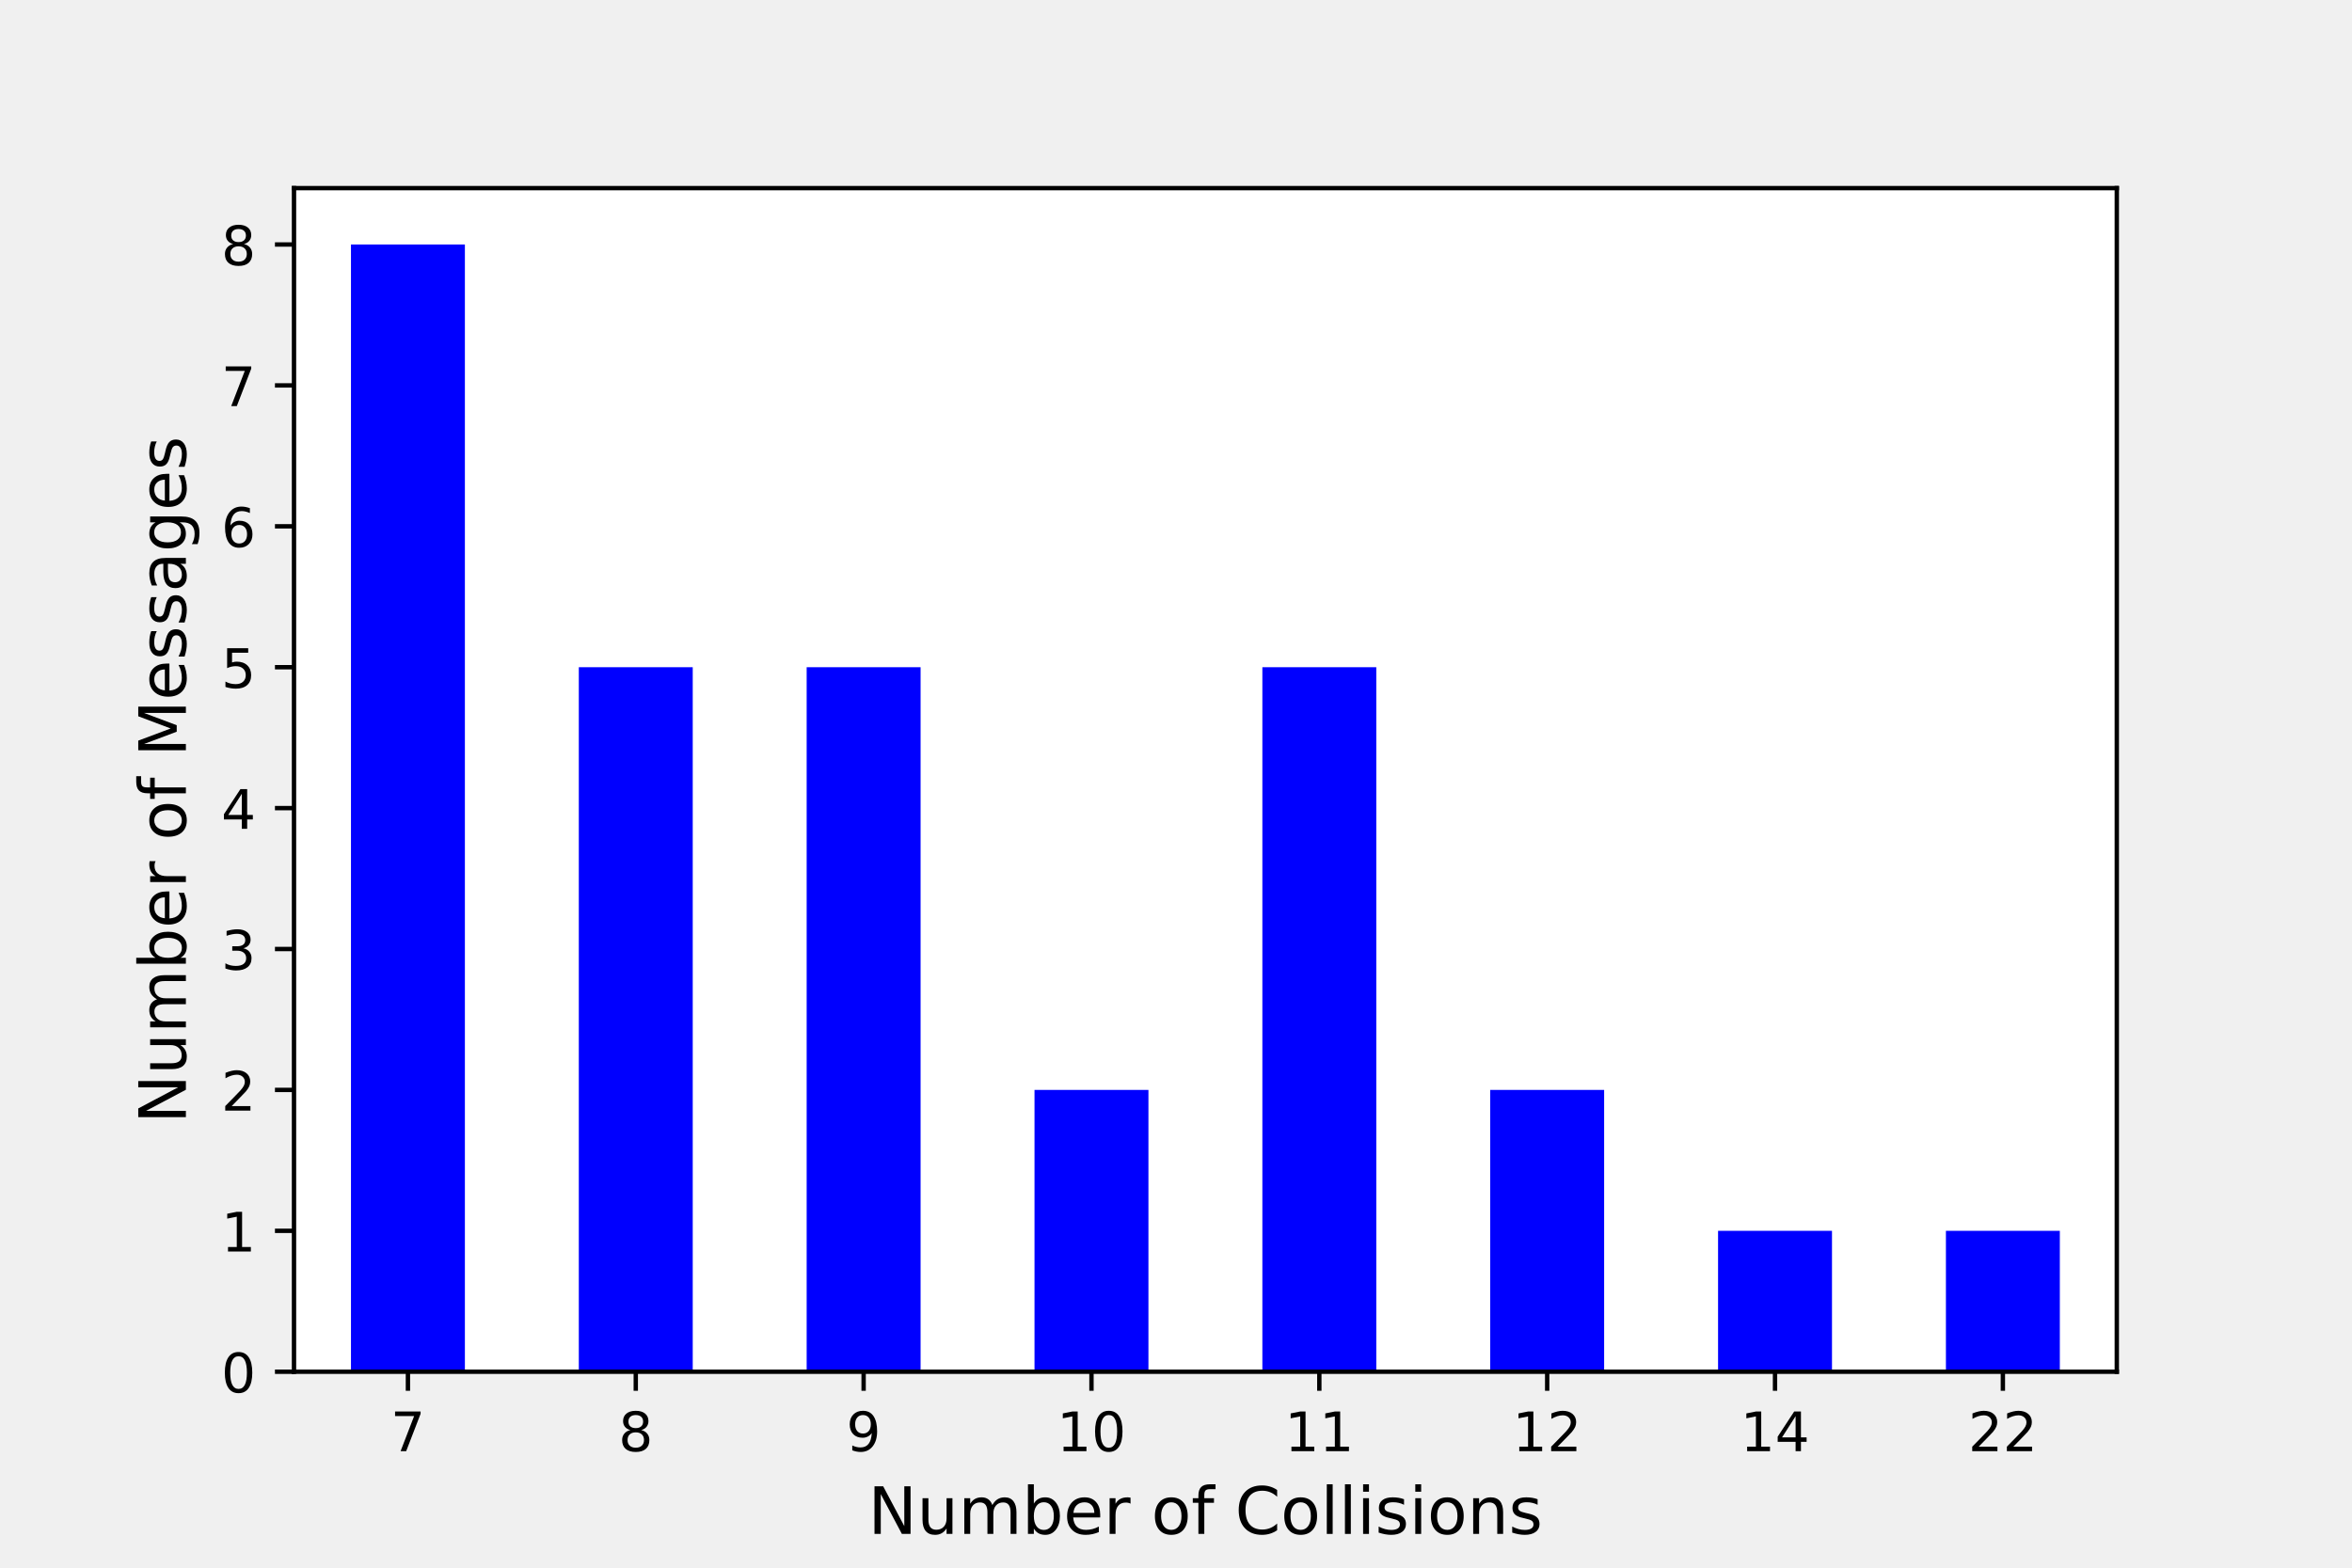
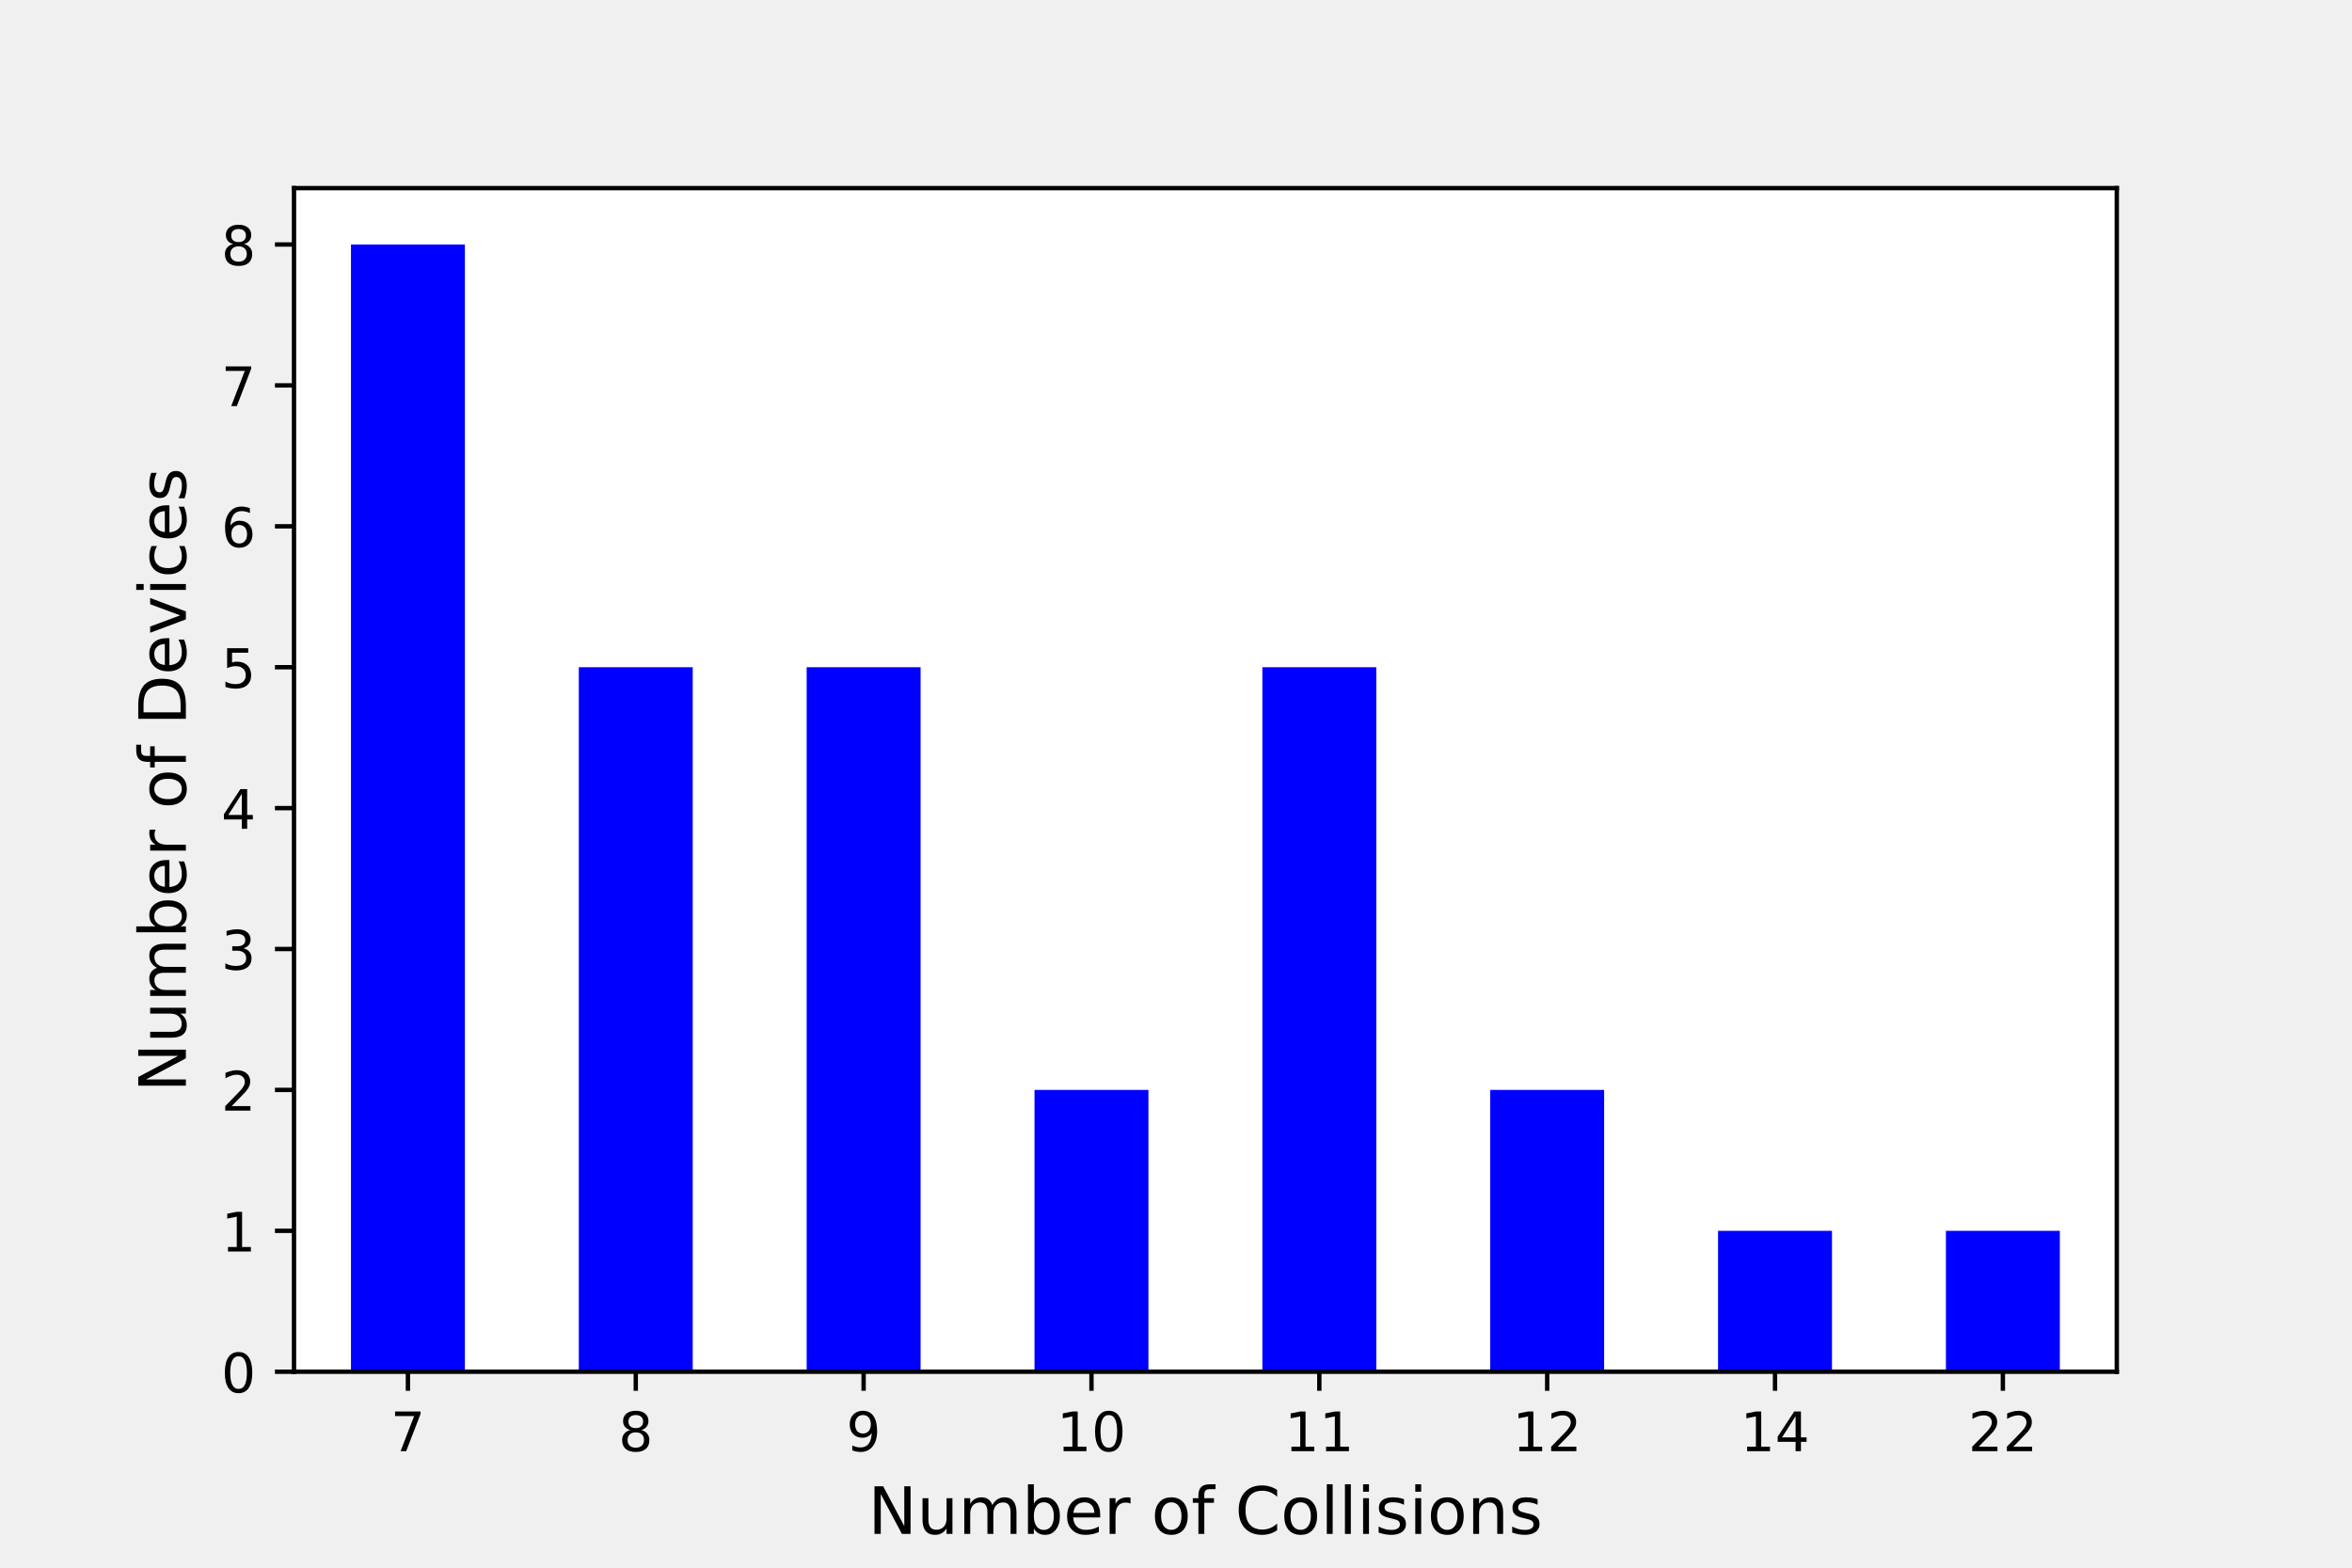
<svg xmlns="http://www.w3.org/2000/svg" xmlns:xlink="http://www.w3.org/1999/xlink" height="288pt" version="1.1" viewBox="0 0 432 288" width="432pt">
  <defs>
    <style type="text/css">*{stroke-linecap:butt;stroke-linejoin:round;}</style>
  </defs>
  <g id="figure_1">
    <g id="patch_1">
      <path d="M 0 288  L 432 288  L 432 0  L 0 0  z " style="fill:none;" />
    </g>
    <g id="axes_1">
      <g id="patch_2">
        <path d="M 54 252  L 388.8 252  L 388.8 34.56  L 54 34.56  z " style="fill:#ffffff;" />
      </g>
      <g id="patch_3">
-         <path clip-path="url(#p13e2763dd9)" d="M 64.463 252  L 85.388 252  L 85.388 44.914  L 64.463 44.914  z " style="fill:#0000ff;" />
+         <path clip-path="url(#pd22733f2b3)" d="M 64.463 252  L 85.388 252  L 85.388 44.914  L 64.463 44.914  z " style="fill:#0000ff;" />
      </g>
      <g id="patch_4">
-         <path clip-path="url(#p13e2763dd9)" d="M 106.312 252  L 127.237 252  L 127.237 122.571  L 106.312 122.571  z " style="fill:#0000ff;" />
+         <path clip-path="url(#pd22733f2b3)" d="M 106.312 252  L 127.237 252  L 127.237 122.571  L 106.312 122.571  z " style="fill:#0000ff;" />
      </g>
      <g id="patch_5">
-         <path clip-path="url(#p13e2763dd9)" d="M 148.162 252  L 169.088 252  L 169.088 122.571  L 148.162 122.571  z " style="fill:#0000ff;" />
+         <path clip-path="url(#pd22733f2b3)" d="M 148.162 252  L 169.088 252  L 169.088 122.571  L 148.162 122.571  z " style="fill:#0000ff;" />
      </g>
      <g id="patch_6">
-         <path clip-path="url(#p13e2763dd9)" d="M 190.012 252  L 210.938 252  L 210.938 200.229  L 190.012 200.229  z " style="fill:#0000ff;" />
+         <path clip-path="url(#pd22733f2b3)" d="M 190.012 252  L 210.938 252  L 210.938 200.229  L 190.012 200.229  z " style="fill:#0000ff;" />
      </g>
      <g id="patch_7">
-         <path clip-path="url(#p13e2763dd9)" d="M 231.863 252  L 252.787 252  L 252.787 122.571  L 231.863 122.571  z " style="fill:#0000ff;" />
+         <path clip-path="url(#pd22733f2b3)" d="M 231.863 252  L 252.787 252  L 252.787 122.571  L 231.863 122.571  z " style="fill:#0000ff;" />
      </g>
      <g id="patch_8">
-         <path clip-path="url(#p13e2763dd9)" d="M 273.712 252  L 294.637 252  L 294.637 200.229  L 273.712 200.229  z " style="fill:#0000ff;" />
+         <path clip-path="url(#pd22733f2b3)" d="M 273.712 252  L 294.637 252  L 294.637 200.229  L 273.712 200.229  z " style="fill:#0000ff;" />
      </g>
      <g id="patch_9">
-         <path clip-path="url(#p13e2763dd9)" d="M 315.562 252  L 336.488 252  L 336.488 226.114  L 315.562 226.114  z " style="fill:#0000ff;" />
+         <path clip-path="url(#pd22733f2b3)" d="M 315.562 252  L 336.488 252  L 336.488 226.114  L 315.562 226.114  z " style="fill:#0000ff;" />
      </g>
      <g id="patch_10">
-         <path clip-path="url(#p13e2763dd9)" d="M 357.413 252  L 378.337 252  L 378.337 226.114  L 357.413 226.114  z " style="fill:#0000ff;" />
+         <path clip-path="url(#pd22733f2b3)" d="M 357.413 252  L 378.337 252  L 378.337 226.114  L 357.413 226.114  z " style="fill:#0000ff;" />
      </g>
      <g id="matplotlib.axis_1">
        <g id="xtick_1">
          <g id="line2d_1">
            <defs>
-               <path d="M 0 0  L 0 3.5  " id="m85ce30433f" style="stroke:#000000;stroke-width:0.8;" />
+               <path d="M 0 0  L 0 3.5  " id="mb7567e15d9" style="stroke:#000000;stroke-width:0.8;" />
            </defs>
            <g>
-               <use style="stroke:#000000;stroke-width:0.8;" x="74.925" xlink:href="#m85ce30433f" y="252" />
+               <use style="stroke:#000000;stroke-width:0.8;" x="74.925" xlink:href="#mb7567e15d9" y="252" />
            </g>
          </g>
          <g id="text_1">
            <g transform="translate(71.74375 266.5984)scale(0.1 -0.1)">
              <defs>
                <path d="M 8.203 72.906  L 55.078 72.906  L 55.078 68.703  L 28.609 0  L 18.312 0  L 43.219 64.594  L 8.203 64.594  z " id="DejaVuSans-55" />
              </defs>
              <use xlink:href="#DejaVuSans-55" />
            </g>
          </g>
        </g>
        <g id="xtick_2">
          <g id="line2d_2">
            <g>
-               <use style="stroke:#000000;stroke-width:0.8;" x="116.775" xlink:href="#m85ce30433f" y="252" />
+               <use style="stroke:#000000;stroke-width:0.8;" x="116.775" xlink:href="#mb7567e15d9" y="252" />
            </g>
          </g>
          <g id="text_2">
            <g transform="translate(113.5938 266.5984)scale(0.1 -0.1)">
              <defs>
                <path d="M 31.781 34.625  Q 24.75 34.625 20.719 30.859  Q 16.703 27.094 16.703 20.516  Q 16.703 13.922 20.719 10.156  Q 24.75 6.391 31.781 6.391  Q 38.812 6.391 42.859 10.172  Q 46.922 13.969 46.922 20.516  Q 46.922 27.094 42.891 30.859  Q 38.875 34.625 31.781 34.625  z M 21.922 38.812  Q 15.578 40.375 12.031 44.719  Q 8.5 49.078 8.5 55.328  Q 8.5 64.062 14.719 69.141  Q 20.953 74.219 31.781 74.219  Q 42.672 74.219 48.875 69.141  Q 55.078 64.062 55.078 55.328  Q 55.078 49.078 51.531 44.719  Q 48 40.375 41.703 38.812  Q 48.828 37.156 52.797 32.312  Q 56.781 27.484 56.781 20.516  Q 56.781 9.906 50.312 4.234  Q 43.844 -1.422 31.781 -1.422  Q 19.734 -1.422 13.25 4.234  Q 6.781 9.906 6.781 20.516  Q 6.781 27.484 10.781 32.312  Q 14.797 37.156 21.922 38.812  z M 18.312 54.391  Q 18.312 48.734 21.844 45.562  Q 25.391 42.391 31.781 42.391  Q 38.141 42.391 41.719 45.562  Q 45.312 48.734 45.312 54.391  Q 45.312 60.062 41.719 63.234  Q 38.141 66.406 31.781 66.406  Q 25.391 66.406 21.844 63.234  Q 18.312 60.062 18.312 54.391  z " id="DejaVuSans-56" />
              </defs>
              <use xlink:href="#DejaVuSans-56" />
            </g>
          </g>
        </g>
        <g id="xtick_3">
          <g id="line2d_3">
            <g>
-               <use style="stroke:#000000;stroke-width:0.8;" x="158.625" xlink:href="#m85ce30433f" y="252" />
+               <use style="stroke:#000000;stroke-width:0.8;" x="158.625" xlink:href="#mb7567e15d9" y="252" />
            </g>
          </g>
          <g id="text_3">
            <g transform="translate(155.4437 266.5984)scale(0.1 -0.1)">
              <defs>
                <path d="M 10.984 1.516  L 10.984 10.5  Q 14.703 8.734 18.5 7.812  Q 22.312 6.891 25.984 6.891  Q 35.75 6.891 40.891 13.453  Q 46.047 20.016 46.781 33.406  Q 43.953 29.203 39.594 26.953  Q 35.25 24.703 29.984 24.703  Q 19.047 24.703 12.672 31.312  Q 6.297 37.938 6.297 49.422  Q 6.297 60.641 12.938 67.422  Q 19.578 74.219 30.609 74.219  Q 43.266 74.219 49.922 64.516  Q 56.594 54.828 56.594 36.375  Q 56.594 19.141 48.406 8.859  Q 40.234 -1.422 26.422 -1.422  Q 22.703 -1.422 18.891 -0.688  Q 15.094 0.047 10.984 1.516  z M 30.609 32.422  Q 37.25 32.422 41.125 36.953  Q 45.016 41.5 45.016 49.422  Q 45.016 57.281 41.125 61.844  Q 37.25 66.406 30.609 66.406  Q 23.969 66.406 20.094 61.844  Q 16.219 57.281 16.219 49.422  Q 16.219 41.5 20.094 36.953  Q 23.969 32.422 30.609 32.422  z " id="DejaVuSans-57" />
              </defs>
              <use xlink:href="#DejaVuSans-57" />
            </g>
          </g>
        </g>
        <g id="xtick_4">
          <g id="line2d_4">
            <g>
-               <use style="stroke:#000000;stroke-width:0.8;" x="200.475" xlink:href="#m85ce30433f" y="252" />
+               <use style="stroke:#000000;stroke-width:0.8;" x="200.475" xlink:href="#mb7567e15d9" y="252" />
            </g>
          </g>
          <g id="text_4">
            <g transform="translate(194.1125 266.5984)scale(0.1 -0.1)">
              <defs>
                <path d="M 12.406 8.297  L 28.516 8.297  L 28.516 63.922  L 10.984 60.406  L 10.984 69.391  L 28.422 72.906  L 38.281 72.906  L 38.281 8.297  L 54.391 8.297  L 54.391 0  L 12.406 0  z " id="DejaVuSans-49" />
                <path d="M 31.781 66.406  Q 24.172 66.406 20.328 58.906  Q 16.5 51.422 16.5 36.375  Q 16.5 21.391 20.328 13.891  Q 24.172 6.391 31.781 6.391  Q 39.453 6.391 43.281 13.891  Q 47.125 21.391 47.125 36.375  Q 47.125 51.422 43.281 58.906  Q 39.453 66.406 31.781 66.406  z M 31.781 74.219  Q 44.047 74.219 50.516 64.516  Q 56.984 54.828 56.984 36.375  Q 56.984 17.969 50.516 8.266  Q 44.047 -1.422 31.781 -1.422  Q 19.531 -1.422 13.062 8.266  Q 6.594 17.969 6.594 36.375  Q 6.594 54.828 13.062 64.516  Q 19.531 74.219 31.781 74.219  z " id="DejaVuSans-48" />
              </defs>
              <use xlink:href="#DejaVuSans-49" />
              <use x="63.623" xlink:href="#DejaVuSans-48" />
            </g>
          </g>
        </g>
        <g id="xtick_5">
          <g id="line2d_5">
            <g>
-               <use style="stroke:#000000;stroke-width:0.8;" x="242.325" xlink:href="#m85ce30433f" y="252" />
+               <use style="stroke:#000000;stroke-width:0.8;" x="242.325" xlink:href="#mb7567e15d9" y="252" />
            </g>
          </g>
          <g id="text_5">
            <g transform="translate(235.9625 266.5984)scale(0.1 -0.1)">
              <use xlink:href="#DejaVuSans-49" />
              <use x="63.623" xlink:href="#DejaVuSans-49" />
            </g>
          </g>
        </g>
        <g id="xtick_6">
          <g id="line2d_6">
            <g>
-               <use style="stroke:#000000;stroke-width:0.8;" x="284.175" xlink:href="#m85ce30433f" y="252" />
+               <use style="stroke:#000000;stroke-width:0.8;" x="284.175" xlink:href="#mb7567e15d9" y="252" />
            </g>
          </g>
          <g id="text_6">
            <g transform="translate(277.8125 266.5984)scale(0.1 -0.1)">
              <defs>
                <path d="M 19.188 8.297  L 53.609 8.297  L 53.609 0  L 7.328 0  L 7.328 8.297  Q 12.938 14.109 22.625 23.891  Q 32.328 33.688 34.812 36.531  Q 39.547 41.844 41.422 45.531  Q 43.312 49.219 43.312 52.781  Q 43.312 58.594 39.234 62.25  Q 35.156 65.922 28.609 65.922  Q 23.969 65.922 18.812 64.312  Q 13.672 62.703 7.812 59.422  L 7.812 69.391  Q 13.766 71.781 18.938 73  Q 24.125 74.219 28.422 74.219  Q 39.75 74.219 46.484 68.547  Q 53.219 62.891 53.219 53.422  Q 53.219 48.922 51.531 44.891  Q 49.859 40.875 45.406 35.406  Q 44.188 33.984 37.641 27.219  Q 31.109 20.453 19.188 8.297  z " id="DejaVuSans-50" />
              </defs>
              <use xlink:href="#DejaVuSans-49" />
              <use x="63.623" xlink:href="#DejaVuSans-50" />
            </g>
          </g>
        </g>
        <g id="xtick_7">
          <g id="line2d_7">
            <g>
-               <use style="stroke:#000000;stroke-width:0.8;" x="326.025" xlink:href="#m85ce30433f" y="252" />
+               <use style="stroke:#000000;stroke-width:0.8;" x="326.025" xlink:href="#mb7567e15d9" y="252" />
            </g>
          </g>
          <g id="text_7">
            <g transform="translate(319.6625 266.5984)scale(0.1 -0.1)">
              <defs>
                <path d="M 37.797 64.312  L 12.891 25.391  L 37.797 25.391  z M 35.203 72.906  L 47.609 72.906  L 47.609 25.391  L 58.016 25.391  L 58.016 17.188  L 47.609 17.188  L 47.609 0  L 37.797 0  L 37.797 17.188  L 4.891 17.188  L 4.891 26.703  z " id="DejaVuSans-52" />
              </defs>
              <use xlink:href="#DejaVuSans-49" />
              <use x="63.623" xlink:href="#DejaVuSans-52" />
            </g>
          </g>
        </g>
        <g id="xtick_8">
          <g id="line2d_8">
            <g>
-               <use style="stroke:#000000;stroke-width:0.8;" x="367.875" xlink:href="#m85ce30433f" y="252" />
+               <use style="stroke:#000000;stroke-width:0.8;" x="367.875" xlink:href="#mb7567e15d9" y="252" />
            </g>
          </g>
          <g id="text_8">
            <g transform="translate(361.5125 266.5984)scale(0.1 -0.1)">
              <use xlink:href="#DejaVuSans-50" />
              <use x="63.623" xlink:href="#DejaVuSans-50" />
            </g>
          </g>
        </g>
        <g id="text_9">
          <g transform="translate(159.4462 281.7962)scale(0.12 -0.12)">
            <defs>
              <path d="M 9.812 72.906  L 23.094 72.906  L 55.422 11.922  L 55.422 72.906  L 64.984 72.906  L 64.984 0  L 51.703 0  L 19.391 60.984  L 19.391 0  L 9.812 0  z " id="DejaVuSans-78" />
              <path d="M 8.5 21.578  L 8.5 54.688  L 17.484 54.688  L 17.484 21.922  Q 17.484 14.156 20.5 10.266  Q 23.531 6.391 29.594 6.391  Q 36.859 6.391 41.078 11.031  Q 45.312 15.672 45.312 23.688  L 45.312 54.688  L 54.297 54.688  L 54.297 0  L 45.312 0  L 45.312 8.406  Q 42.047 3.422 37.719 1  Q 33.406 -1.422 27.688 -1.422  Q 18.266 -1.422 13.375 4.438  Q 8.5 10.297 8.5 21.578  z M 31.109 56  z " id="DejaVuSans-117" />
              <path d="M 52 44.188  Q 55.375 50.25 60.062 53.125  Q 64.75 56 71.094 56  Q 79.641 56 84.281 50.016  Q 88.922 44.047 88.922 33.016  L 88.922 0  L 79.891 0  L 79.891 32.719  Q 79.891 40.578 77.094 44.375  Q 74.312 48.188 68.609 48.188  Q 61.625 48.188 57.562 43.547  Q 53.516 38.922 53.516 30.906  L 53.516 0  L 44.484 0  L 44.484 32.719  Q 44.484 40.625 41.703 44.406  Q 38.922 48.188 33.109 48.188  Q 26.219 48.188 22.156 43.531  Q 18.109 38.875 18.109 30.906  L 18.109 0  L 9.078 0  L 9.078 54.688  L 18.109 54.688  L 18.109 46.188  Q 21.188 51.219 25.484 53.609  Q 29.781 56 35.688 56  Q 41.656 56 45.828 52.969  Q 50 49.953 52 44.188  z " id="DejaVuSans-109" />
              <path d="M 48.688 27.297  Q 48.688 37.203 44.609 42.844  Q 40.531 48.484 33.406 48.484  Q 26.266 48.484 22.188 42.844  Q 18.109 37.203 18.109 27.297  Q 18.109 17.391 22.188 11.75  Q 26.266 6.109 33.406 6.109  Q 40.531 6.109 44.609 11.75  Q 48.688 17.391 48.688 27.297  z M 18.109 46.391  Q 20.953 51.266 25.266 53.625  Q 29.594 56 35.594 56  Q 45.562 56 51.781 48.094  Q 58.016 40.188 58.016 27.297  Q 58.016 14.406 51.781 6.484  Q 45.562 -1.422 35.594 -1.422  Q 29.594 -1.422 25.266 0.953  Q 20.953 3.328 18.109 8.203  L 18.109 0  L 9.078 0  L 9.078 75.984  L 18.109 75.984  z " id="DejaVuSans-98" />
              <path d="M 56.203 29.594  L 56.203 25.203  L 14.891 25.203  Q 15.484 15.922 20.484 11.062  Q 25.484 6.203 34.422 6.203  Q 39.594 6.203 44.453 7.469  Q 49.312 8.734 54.109 11.281  L 54.109 2.781  Q 49.266 0.734 44.188 -0.344  Q 39.109 -1.422 33.891 -1.422  Q 20.797 -1.422 13.156 6.188  Q 5.516 13.812 5.516 26.812  Q 5.516 40.234 12.766 48.109  Q 20.016 56 32.328 56  Q 43.359 56 49.781 48.891  Q 56.203 41.797 56.203 29.594  z M 47.219 32.234  Q 47.125 39.594 43.094 43.984  Q 39.062 48.391 32.422 48.391  Q 24.906 48.391 20.391 44.141  Q 15.875 39.891 15.188 32.172  z " id="DejaVuSans-101" />
              <path d="M 41.109 46.297  Q 39.594 47.172 37.812 47.578  Q 36.031 48 33.891 48  Q 26.266 48 22.188 43.047  Q 18.109 38.094 18.109 28.812  L 18.109 0  L 9.078 0  L 9.078 54.688  L 18.109 54.688  L 18.109 46.188  Q 20.953 51.172 25.484 53.578  Q 30.031 56 36.531 56  Q 37.453 56 38.578 55.875  Q 39.703 55.766 41.062 55.516  z " id="DejaVuSans-114" />
              <path id="DejaVuSans-32" />
              <path d="M 30.609 48.391  Q 23.391 48.391 19.188 42.75  Q 14.984 37.109 14.984 27.297  Q 14.984 17.484 19.156 11.844  Q 23.344 6.203 30.609 6.203  Q 37.797 6.203 41.984 11.859  Q 46.188 17.531 46.188 27.297  Q 46.188 37.016 41.984 42.703  Q 37.797 48.391 30.609 48.391  z M 30.609 56  Q 42.328 56 49.016 48.375  Q 55.719 40.766 55.719 27.297  Q 55.719 13.875 49.016 6.219  Q 42.328 -1.422 30.609 -1.422  Q 18.844 -1.422 12.172 6.219  Q 5.516 13.875 5.516 27.297  Q 5.516 40.766 12.172 48.375  Q 18.844 56 30.609 56  z " id="DejaVuSans-111" />
              <path d="M 37.109 75.984  L 37.109 68.5  L 28.516 68.5  Q 23.688 68.5 21.797 66.547  Q 19.922 64.594 19.922 59.516  L 19.922 54.688  L 34.719 54.688  L 34.719 47.703  L 19.922 47.703  L 19.922 0  L 10.891 0  L 10.891 47.703  L 2.297 47.703  L 2.297 54.688  L 10.891 54.688  L 10.891 58.5  Q 10.891 67.625 15.141 71.797  Q 19.391 75.984 28.609 75.984  z " id="DejaVuSans-102" />
              <path d="M 64.406 67.281  L 64.406 56.891  Q 59.422 61.531 53.781 63.812  Q 48.141 66.109 41.797 66.109  Q 29.297 66.109 22.656 58.469  Q 16.016 50.828 16.016 36.375  Q 16.016 21.969 22.656 14.328  Q 29.297 6.688 41.797 6.688  Q 48.141 6.688 53.781 8.984  Q 59.422 11.281 64.406 15.922  L 64.406 5.609  Q 59.234 2.094 53.438 0.328  Q 47.656 -1.422 41.219 -1.422  Q 24.656 -1.422 15.125 8.703  Q 5.609 18.844 5.609 36.375  Q 5.609 53.953 15.125 64.078  Q 24.656 74.219 41.219 74.219  Q 47.75 74.219 53.531 72.484  Q 59.328 70.75 64.406 67.281  z " id="DejaVuSans-67" />
              <path d="M 9.422 75.984  L 18.406 75.984  L 18.406 0  L 9.422 0  z " id="DejaVuSans-108" />
              <path d="M 9.422 54.688  L 18.406 54.688  L 18.406 0  L 9.422 0  z M 9.422 75.984  L 18.406 75.984  L 18.406 64.594  L 9.422 64.594  z " id="DejaVuSans-105" />
              <path d="M 44.281 53.078  L 44.281 44.578  Q 40.484 46.531 36.375 47.5  Q 32.281 48.484 27.875 48.484  Q 21.188 48.484 17.844 46.438  Q 14.5 44.391 14.5 40.281  Q 14.5 37.156 16.891 35.375  Q 19.281 33.594 26.516 31.984  L 29.594 31.297  Q 39.156 29.25 43.188 25.516  Q 47.219 21.781 47.219 15.094  Q 47.219 7.469 41.188 3.016  Q 35.156 -1.422 24.609 -1.422  Q 20.219 -1.422 15.453 -0.562  Q 10.688 0.297 5.422 2  L 5.422 11.281  Q 10.406 8.688 15.234 7.391  Q 20.062 6.109 24.812 6.109  Q 31.156 6.109 34.562 8.281  Q 37.984 10.453 37.984 14.406  Q 37.984 18.062 35.516 20.016  Q 33.062 21.969 24.703 23.781  L 21.578 24.516  Q 13.234 26.266 9.516 29.906  Q 5.812 33.547 5.812 39.891  Q 5.812 47.609 11.281 51.797  Q 16.75 56 26.812 56  Q 31.781 56 36.172 55.266  Q 40.578 54.547 44.281 53.078  z " id="DejaVuSans-115" />
              <path d="M 54.891 33.016  L 54.891 0  L 45.906 0  L 45.906 32.719  Q 45.906 40.484 42.875 44.328  Q 39.844 48.188 33.797 48.188  Q 26.516 48.188 22.312 43.547  Q 18.109 38.922 18.109 30.906  L 18.109 0  L 9.078 0  L 9.078 54.688  L 18.109 54.688  L 18.109 46.188  Q 21.344 51.125 25.703 53.562  Q 30.078 56 35.797 56  Q 45.219 56 50.047 50.172  Q 54.891 44.344 54.891 33.016  z " id="DejaVuSans-110" />
            </defs>
            <use xlink:href="#DejaVuSans-78" />
            <use x="74.805" xlink:href="#DejaVuSans-117" />
            <use x="138.184" xlink:href="#DejaVuSans-109" />
            <use x="235.596" xlink:href="#DejaVuSans-98" />
            <use x="299.072" xlink:href="#DejaVuSans-101" />
            <use x="360.596" xlink:href="#DejaVuSans-114" />
            <use x="401.709" xlink:href="#DejaVuSans-32" />
            <use x="433.496" xlink:href="#DejaVuSans-111" />
            <use x="494.678" xlink:href="#DejaVuSans-102" />
            <use x="529.883" xlink:href="#DejaVuSans-32" />
            <use x="561.67" xlink:href="#DejaVuSans-67" />
            <use x="631.494" xlink:href="#DejaVuSans-111" />
            <use x="692.676" xlink:href="#DejaVuSans-108" />
            <use x="720.459" xlink:href="#DejaVuSans-108" />
            <use x="748.242" xlink:href="#DejaVuSans-105" />
            <use x="776.025" xlink:href="#DejaVuSans-115" />
            <use x="828.125" xlink:href="#DejaVuSans-105" />
            <use x="855.908" xlink:href="#DejaVuSans-111" />
            <use x="917.09" xlink:href="#DejaVuSans-110" />
            <use x="980.469" xlink:href="#DejaVuSans-115" />
          </g>
        </g>
      </g>
      <g id="matplotlib.axis_2">
        <g id="ytick_1">
          <g id="line2d_9">
            <defs>
-               <path d="M 0 0  L -3.5 0  " id="mb232cf902e" style="stroke:#000000;stroke-width:0.8;" />
+               <path d="M 0 0  L -3.5 0  " id="mdefc4ca87d" style="stroke:#000000;stroke-width:0.8;" />
            </defs>
            <g>
-               <use style="stroke:#000000;stroke-width:0.8;" x="54" xlink:href="#mb232cf902e" y="252" />
+               <use style="stroke:#000000;stroke-width:0.8;" x="54" xlink:href="#mdefc4ca87d" y="252" />
            </g>
          </g>
          <g id="text_10">
            <g transform="translate(40.6375 255.7992)scale(0.1 -0.1)">
              <use xlink:href="#DejaVuSans-48" />
            </g>
          </g>
        </g>
        <g id="ytick_2">
          <g id="line2d_10">
            <g>
-               <use style="stroke:#000000;stroke-width:0.8;" x="54" xlink:href="#mb232cf902e" y="226.114" />
+               <use style="stroke:#000000;stroke-width:0.8;" x="54" xlink:href="#mdefc4ca87d" y="226.114" />
            </g>
          </g>
          <g id="text_11">
            <g transform="translate(40.6375 229.9135)scale(0.1 -0.1)">
              <use xlink:href="#DejaVuSans-49" />
            </g>
          </g>
        </g>
        <g id="ytick_3">
          <g id="line2d_11">
            <g>
-               <use style="stroke:#000000;stroke-width:0.8;" x="54" xlink:href="#mb232cf902e" y="200.229" />
+               <use style="stroke:#000000;stroke-width:0.8;" x="54" xlink:href="#mdefc4ca87d" y="200.229" />
            </g>
          </g>
          <g id="text_12">
            <g transform="translate(40.6375 204.0278)scale(0.1 -0.1)">
              <use xlink:href="#DejaVuSans-50" />
            </g>
          </g>
        </g>
        <g id="ytick_4">
          <g id="line2d_12">
            <g>
-               <use style="stroke:#000000;stroke-width:0.8;" x="54" xlink:href="#mb232cf902e" y="174.343" />
+               <use style="stroke:#000000;stroke-width:0.8;" x="54" xlink:href="#mdefc4ca87d" y="174.343" />
            </g>
          </g>
          <g id="text_13">
            <g transform="translate(40.6375 178.1421)scale(0.1 -0.1)">
              <defs>
                <path d="M 40.578 39.312  Q 47.656 37.797 51.625 33  Q 55.609 28.219 55.609 21.188  Q 55.609 10.406 48.188 4.484  Q 40.766 -1.422 27.094 -1.422  Q 22.516 -1.422 17.656 -0.516  Q 12.797 0.391 7.625 2.203  L 7.625 11.719  Q 11.719 9.328 16.594 8.109  Q 21.484 6.891 26.812 6.891  Q 36.078 6.891 40.938 10.547  Q 45.797 14.203 45.797 21.188  Q 45.797 27.641 41.281 31.266  Q 36.766 34.906 28.719 34.906  L 20.219 34.906  L 20.219 43.016  L 29.109 43.016  Q 36.375 43.016 40.234 45.922  Q 44.094 48.828 44.094 54.297  Q 44.094 59.906 40.109 62.906  Q 36.141 65.922 28.719 65.922  Q 24.656 65.922 20.016 65.031  Q 15.375 64.156 9.812 62.312  L 9.812 71.094  Q 15.438 72.656 20.344 73.438  Q 25.25 74.219 29.594 74.219  Q 40.828 74.219 47.359 69.109  Q 53.906 64.016 53.906 55.328  Q 53.906 49.266 50.438 45.094  Q 46.969 40.922 40.578 39.312  z " id="DejaVuSans-51" />
              </defs>
              <use xlink:href="#DejaVuSans-51" />
            </g>
          </g>
        </g>
        <g id="ytick_5">
          <g id="line2d_13">
            <g>
-               <use style="stroke:#000000;stroke-width:0.8;" x="54" xlink:href="#mb232cf902e" y="148.457" />
+               <use style="stroke:#000000;stroke-width:0.8;" x="54" xlink:href="#mdefc4ca87d" y="148.457" />
            </g>
          </g>
          <g id="text_14">
            <g transform="translate(40.6375 152.2564)scale(0.1 -0.1)">
              <use xlink:href="#DejaVuSans-52" />
            </g>
          </g>
        </g>
        <g id="ytick_6">
          <g id="line2d_14">
            <g>
-               <use style="stroke:#000000;stroke-width:0.8;" x="54" xlink:href="#mb232cf902e" y="122.571" />
+               <use style="stroke:#000000;stroke-width:0.8;" x="54" xlink:href="#mdefc4ca87d" y="122.571" />
            </g>
          </g>
          <g id="text_15">
            <g transform="translate(40.6375 126.3706)scale(0.1 -0.1)">
              <defs>
                <path d="M 10.797 72.906  L 49.516 72.906  L 49.516 64.594  L 19.828 64.594  L 19.828 46.734  Q 21.969 47.469 24.109 47.828  Q 26.266 48.188 28.422 48.188  Q 40.625 48.188 47.75 41.5  Q 54.891 34.812 54.891 23.391  Q 54.891 11.625 47.562 5.094  Q 40.234 -1.422 26.906 -1.422  Q 22.312 -1.422 17.547 -0.641  Q 12.797 0.141 7.719 1.703  L 7.719 11.625  Q 12.109 9.234 16.797 8.062  Q 21.484 6.891 26.703 6.891  Q 35.156 6.891 40.078 11.328  Q 45.016 15.766 45.016 23.391  Q 45.016 31 40.078 35.438  Q 35.156 39.891 26.703 39.891  Q 22.75 39.891 18.812 39.016  Q 14.891 38.141 10.797 36.281  z " id="DejaVuSans-53" />
              </defs>
              <use xlink:href="#DejaVuSans-53" />
            </g>
          </g>
        </g>
        <g id="ytick_7">
          <g id="line2d_15">
            <g>
-               <use style="stroke:#000000;stroke-width:0.8;" x="54" xlink:href="#mb232cf902e" y="96.686" />
+               <use style="stroke:#000000;stroke-width:0.8;" x="54" xlink:href="#mdefc4ca87d" y="96.686" />
            </g>
          </g>
          <g id="text_16">
            <g transform="translate(40.6375 100.4849)scale(0.1 -0.1)">
              <defs>
                <path d="M 33.016 40.375  Q 26.375 40.375 22.484 35.828  Q 18.609 31.297 18.609 23.391  Q 18.609 15.531 22.484 10.953  Q 26.375 6.391 33.016 6.391  Q 39.656 6.391 43.531 10.953  Q 47.406 15.531 47.406 23.391  Q 47.406 31.297 43.531 35.828  Q 39.656 40.375 33.016 40.375  z M 52.594 71.297  L 52.594 62.312  Q 48.875 64.062 45.094 64.984  Q 41.312 65.922 37.594 65.922  Q 27.828 65.922 22.672 59.328  Q 17.531 52.734 16.797 39.406  Q 19.672 43.656 24.016 45.922  Q 28.375 48.188 33.594 48.188  Q 44.578 48.188 50.953 41.516  Q 57.328 34.859 57.328 23.391  Q 57.328 12.156 50.688 5.359  Q 44.047 -1.422 33.016 -1.422  Q 20.359 -1.422 13.672 8.266  Q 6.984 17.969 6.984 36.375  Q 6.984 53.656 15.188 63.938  Q 23.391 74.219 37.203 74.219  Q 40.922 74.219 44.703 73.484  Q 48.484 72.75 52.594 71.297  z " id="DejaVuSans-54" />
              </defs>
              <use xlink:href="#DejaVuSans-54" />
            </g>
          </g>
        </g>
        <g id="ytick_8">
          <g id="line2d_16">
            <g>
-               <use style="stroke:#000000;stroke-width:0.8;" x="54" xlink:href="#mb232cf902e" y="70.8" />
+               <use style="stroke:#000000;stroke-width:0.8;" x="54" xlink:href="#mdefc4ca87d" y="70.8" />
            </g>
          </g>
          <g id="text_17">
            <g transform="translate(40.6375 74.59922)scale(0.1 -0.1)">
              <use xlink:href="#DejaVuSans-55" />
            </g>
          </g>
        </g>
        <g id="ytick_9">
          <g id="line2d_17">
            <g>
-               <use style="stroke:#000000;stroke-width:0.8;" x="54" xlink:href="#mb232cf902e" y="44.914" />
+               <use style="stroke:#000000;stroke-width:0.8;" x="54" xlink:href="#mdefc4ca87d" y="44.914" />
            </g>
          </g>
          <g id="text_18">
            <g transform="translate(40.6375 48.7135)scale(0.1 -0.1)">
              <use xlink:href="#DejaVuSans-56" />
            </g>
          </g>
        </g>
        <g id="text_19">
-           <g transform="translate(34.14187 206.4038)rotate(-90)scale(0.12 -0.12)">
+           <g transform="translate(34.14187 200.6269)rotate(-90)scale(0.12 -0.12)">
            <defs>
-               <path d="M 9.812 72.906  L 24.516 72.906  L 43.109 23.297  L 61.812 72.906  L 76.516 72.906  L 76.516 0  L 66.891 0  L 66.891 64.016  L 48.094 14.016  L 38.188 14.016  L 19.391 64.016  L 19.391 0  L 9.812 0  z " id="DejaVuSans-77" />
-               <path d="M 34.281 27.484  Q 23.391 27.484 19.188 25  Q 14.984 22.516 14.984 16.5  Q 14.984 11.719 18.141 8.906  Q 21.297 6.109 26.703 6.109  Q 34.188 6.109 38.703 11.406  Q 43.219 16.703 43.219 25.484  L 43.219 27.484  z M 52.203 31.203  L 52.203 0  L 43.219 0  L 43.219 8.297  Q 40.141 3.328 35.547 0.953  Q 30.953 -1.422 24.312 -1.422  Q 15.922 -1.422 10.953 3.297  Q 6 8.016 6 15.922  Q 6 25.141 12.172 29.828  Q 18.359 34.516 30.609 34.516  L 43.219 34.516  L 43.219 35.406  Q 43.219 41.609 39.141 45  Q 35.062 48.391 27.688 48.391  Q 23 48.391 18.547 47.266  Q 14.109 46.141 10.016 43.891  L 10.016 52.203  Q 14.938 54.109 19.578 55.047  Q 24.219 56 28.609 56  Q 40.484 56 46.344 49.844  Q 52.203 43.703 52.203 31.203  z " id="DejaVuSans-97" />
-               <path d="M 45.406 27.984  Q 45.406 37.75 41.375 43.109  Q 37.359 48.484 30.078 48.484  Q 22.859 48.484 18.828 43.109  Q 14.797 37.75 14.797 27.984  Q 14.797 18.266 18.828 12.891  Q 22.859 7.516 30.078 7.516  Q 37.359 7.516 41.375 12.891  Q 45.406 18.266 45.406 27.984  z M 54.391 6.781  Q 54.391 -7.172 48.188 -13.984  Q 42 -20.797 29.203 -20.797  Q 24.469 -20.797 20.266 -20.094  Q 16.062 -19.391 12.109 -17.922  L 12.109 -9.188  Q 16.062 -11.328 19.922 -12.344  Q 23.781 -13.375 27.781 -13.375  Q 36.625 -13.375 41.016 -8.766  Q 45.406 -4.156 45.406 5.172  L 45.406 9.625  Q 42.625 4.781 38.281 2.391  Q 33.938 0 27.875 0  Q 17.828 0 11.672 7.656  Q 5.516 15.328 5.516 27.984  Q 5.516 40.672 11.672 48.328  Q 17.828 56 27.875 56  Q 33.938 56 38.281 53.609  Q 42.625 51.219 45.406 46.391  L 45.406 54.688  L 54.391 54.688  z " id="DejaVuSans-103" />
+               <path d="M 19.672 64.797  L 19.672 8.109  L 31.594 8.109  Q 46.688 8.109 53.688 14.938  Q 60.688 21.781 60.688 36.531  Q 60.688 51.172 53.688 57.984  Q 46.688 64.797 31.594 64.797  z M 9.812 72.906  L 30.078 72.906  Q 51.266 72.906 61.172 64.094  Q 71.094 55.281 71.094 36.531  Q 71.094 17.672 61.125 8.828  Q 51.172 0 30.078 0  L 9.812 0  z " id="DejaVuSans-68" />
+               <path d="M 2.984 54.688  L 12.5 54.688  L 29.594 8.797  L 46.688 54.688  L 56.203 54.688  L 35.688 0  L 23.484 0  z " id="DejaVuSans-118" />
+               <path d="M 48.781 52.594  L 48.781 44.188  Q 44.969 46.297 41.141 47.344  Q 37.312 48.391 33.406 48.391  Q 24.656 48.391 19.812 42.844  Q 14.984 37.312 14.984 27.297  Q 14.984 17.281 19.812 11.734  Q 24.656 6.203 33.406 6.203  Q 37.312 6.203 41.141 7.25  Q 44.969 8.297 48.781 10.406  L 48.781 2.094  Q 45.016 0.344 40.984 -0.531  Q 36.969 -1.422 32.422 -1.422  Q 20.062 -1.422 12.781 6.344  Q 5.516 14.109 5.516 27.297  Q 5.516 40.672 12.859 48.328  Q 20.219 56 33.016 56  Q 37.156 56 41.109 55.141  Q 45.062 54.297 48.781 52.594  z " id="DejaVuSans-99" />
            </defs>
            <use xlink:href="#DejaVuSans-78" />
            <use x="74.805" xlink:href="#DejaVuSans-117" />
            <use x="138.184" xlink:href="#DejaVuSans-109" />
            <use x="235.596" xlink:href="#DejaVuSans-98" />
            <use x="299.072" xlink:href="#DejaVuSans-101" />
            <use x="360.596" xlink:href="#DejaVuSans-114" />
            <use x="401.709" xlink:href="#DejaVuSans-32" />
            <use x="433.496" xlink:href="#DejaVuSans-111" />
            <use x="494.678" xlink:href="#DejaVuSans-102" />
            <use x="529.883" xlink:href="#DejaVuSans-32" />
-             <use x="561.67" xlink:href="#DejaVuSans-77" />
-             <use x="647.949" xlink:href="#DejaVuSans-101" />
-             <use x="709.473" xlink:href="#DejaVuSans-115" />
-             <use x="761.572" xlink:href="#DejaVuSans-115" />
-             <use x="813.672" xlink:href="#DejaVuSans-97" />
-             <use x="874.951" xlink:href="#DejaVuSans-103" />
-             <use x="938.428" xlink:href="#DejaVuSans-101" />
-             <use x="999.951" xlink:href="#DejaVuSans-115" />
+             <use x="561.67" xlink:href="#DejaVuSans-68" />
+             <use x="638.672" xlink:href="#DejaVuSans-101" />
+             <use x="700.195" xlink:href="#DejaVuSans-118" />
+             <use x="759.375" xlink:href="#DejaVuSans-105" />
+             <use x="787.158" xlink:href="#DejaVuSans-99" />
+             <use x="842.139" xlink:href="#DejaVuSans-101" />
+             <use x="903.662" xlink:href="#DejaVuSans-115" />
          </g>
        </g>
      </g>
      <g id="patch_11">
        <path d="M 54 252  L 54 34.56  " style="fill:none;stroke:#000000;stroke-linecap:square;stroke-linejoin:miter;stroke-width:0.8;" />
      </g>
      <g id="patch_12">
        <path d="M 388.8 252  L 388.8 34.56  " style="fill:none;stroke:#000000;stroke-linecap:square;stroke-linejoin:miter;stroke-width:0.8;" />
      </g>
      <g id="patch_13">
        <path d="M 54 252  L 388.8 252  " style="fill:none;stroke:#000000;stroke-linecap:square;stroke-linejoin:miter;stroke-width:0.8;" />
      </g>
      <g id="patch_14">
        <path d="M 54 34.56  L 388.8 34.56  " style="fill:none;stroke:#000000;stroke-linecap:square;stroke-linejoin:miter;stroke-width:0.8;" />
      </g>
    </g>
  </g>
  <defs>
-     <clipPath id="p13e2763dd9">
+     <clipPath id="pd22733f2b3">
      <rect height="217.44" width="334.8" x="54" y="34.56" />
    </clipPath>
  </defs>
</svg>
